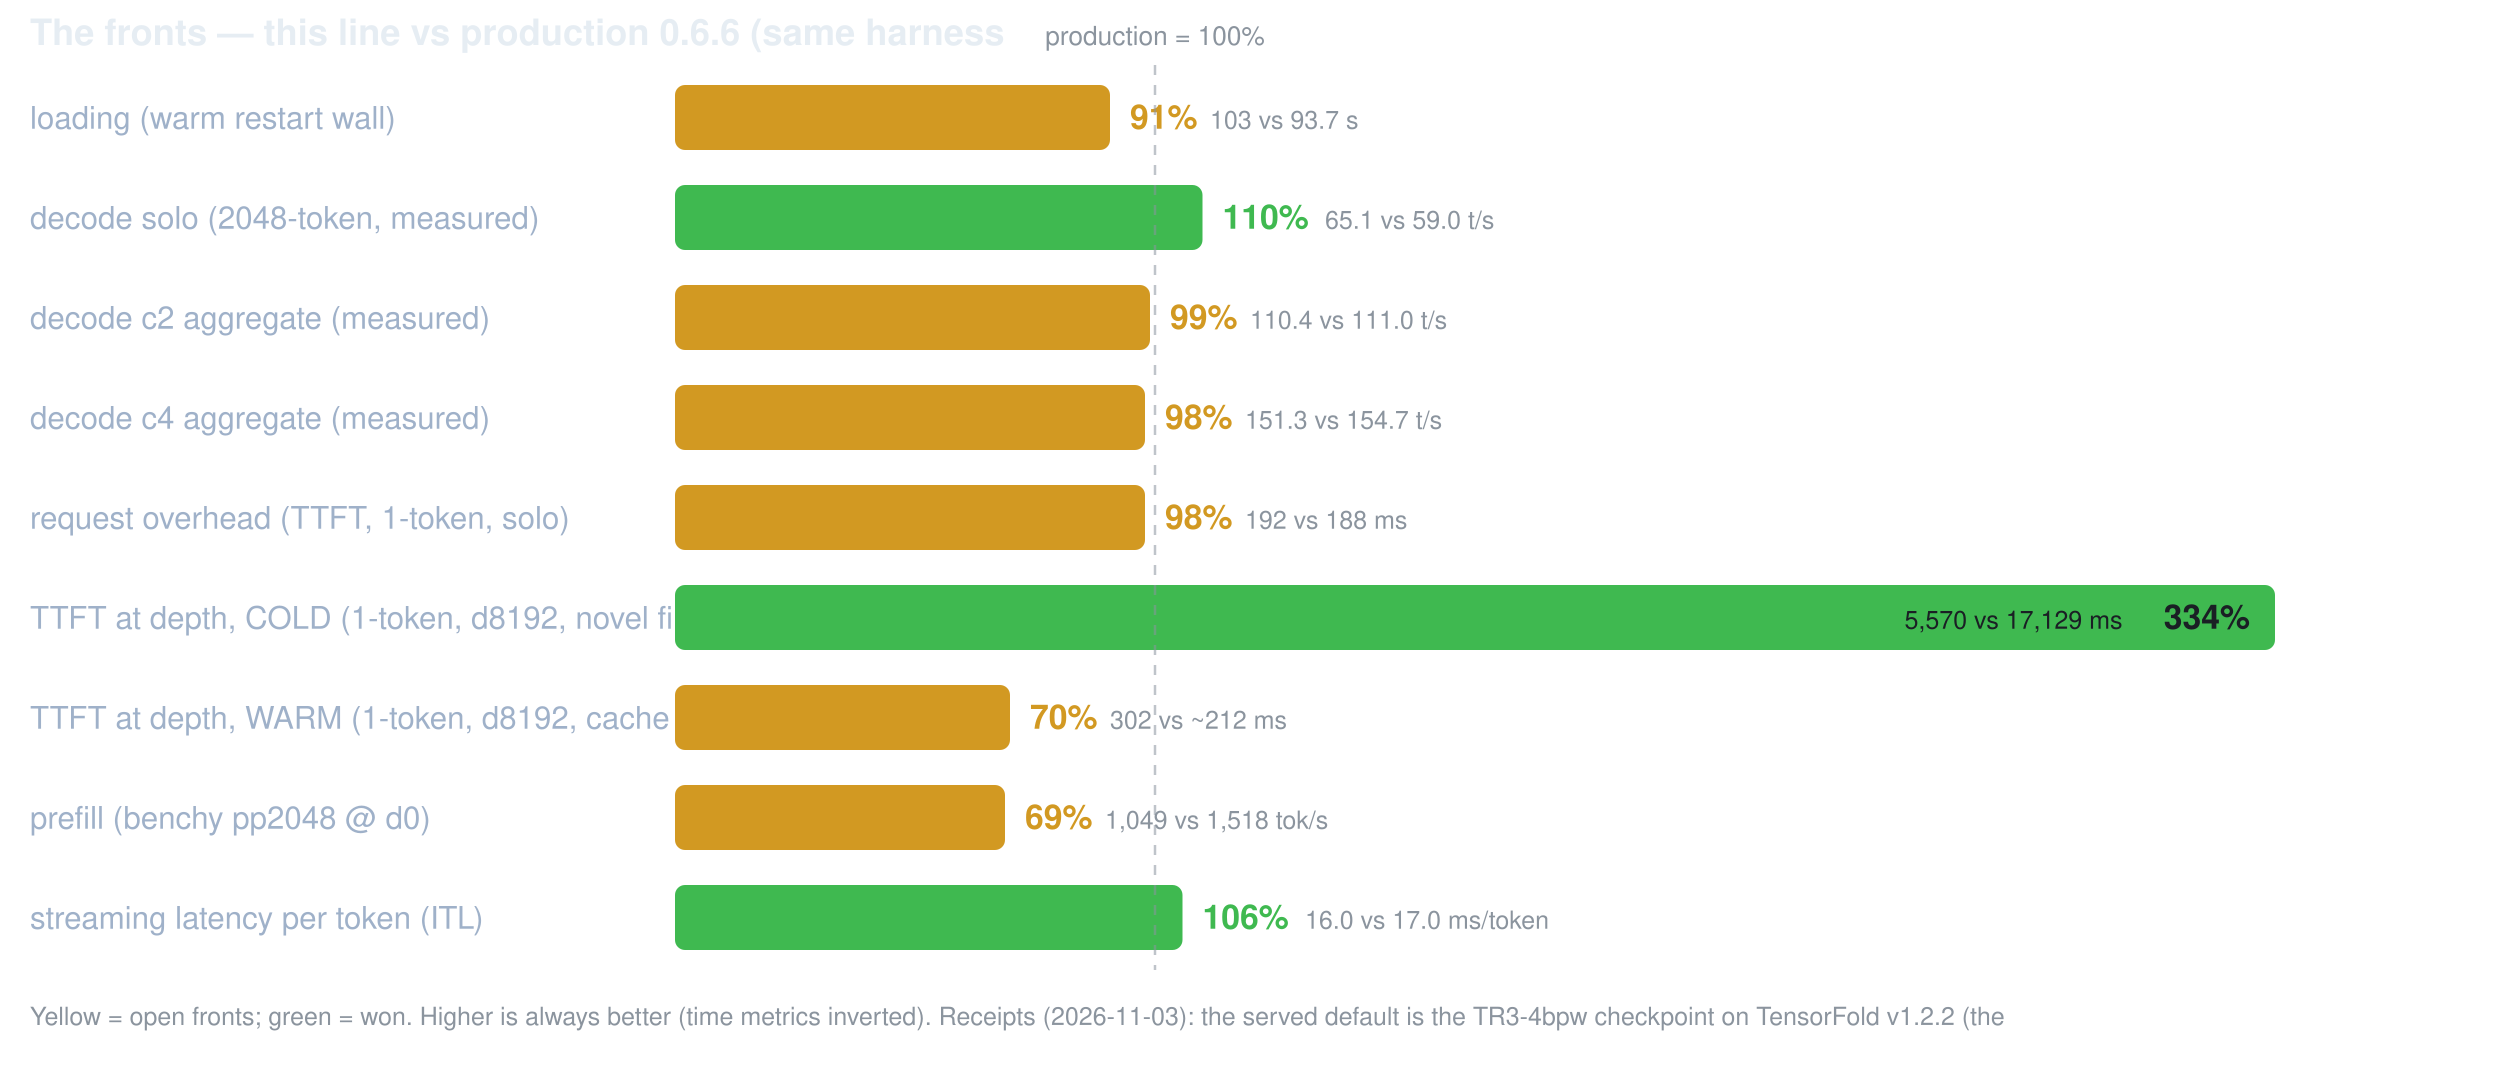
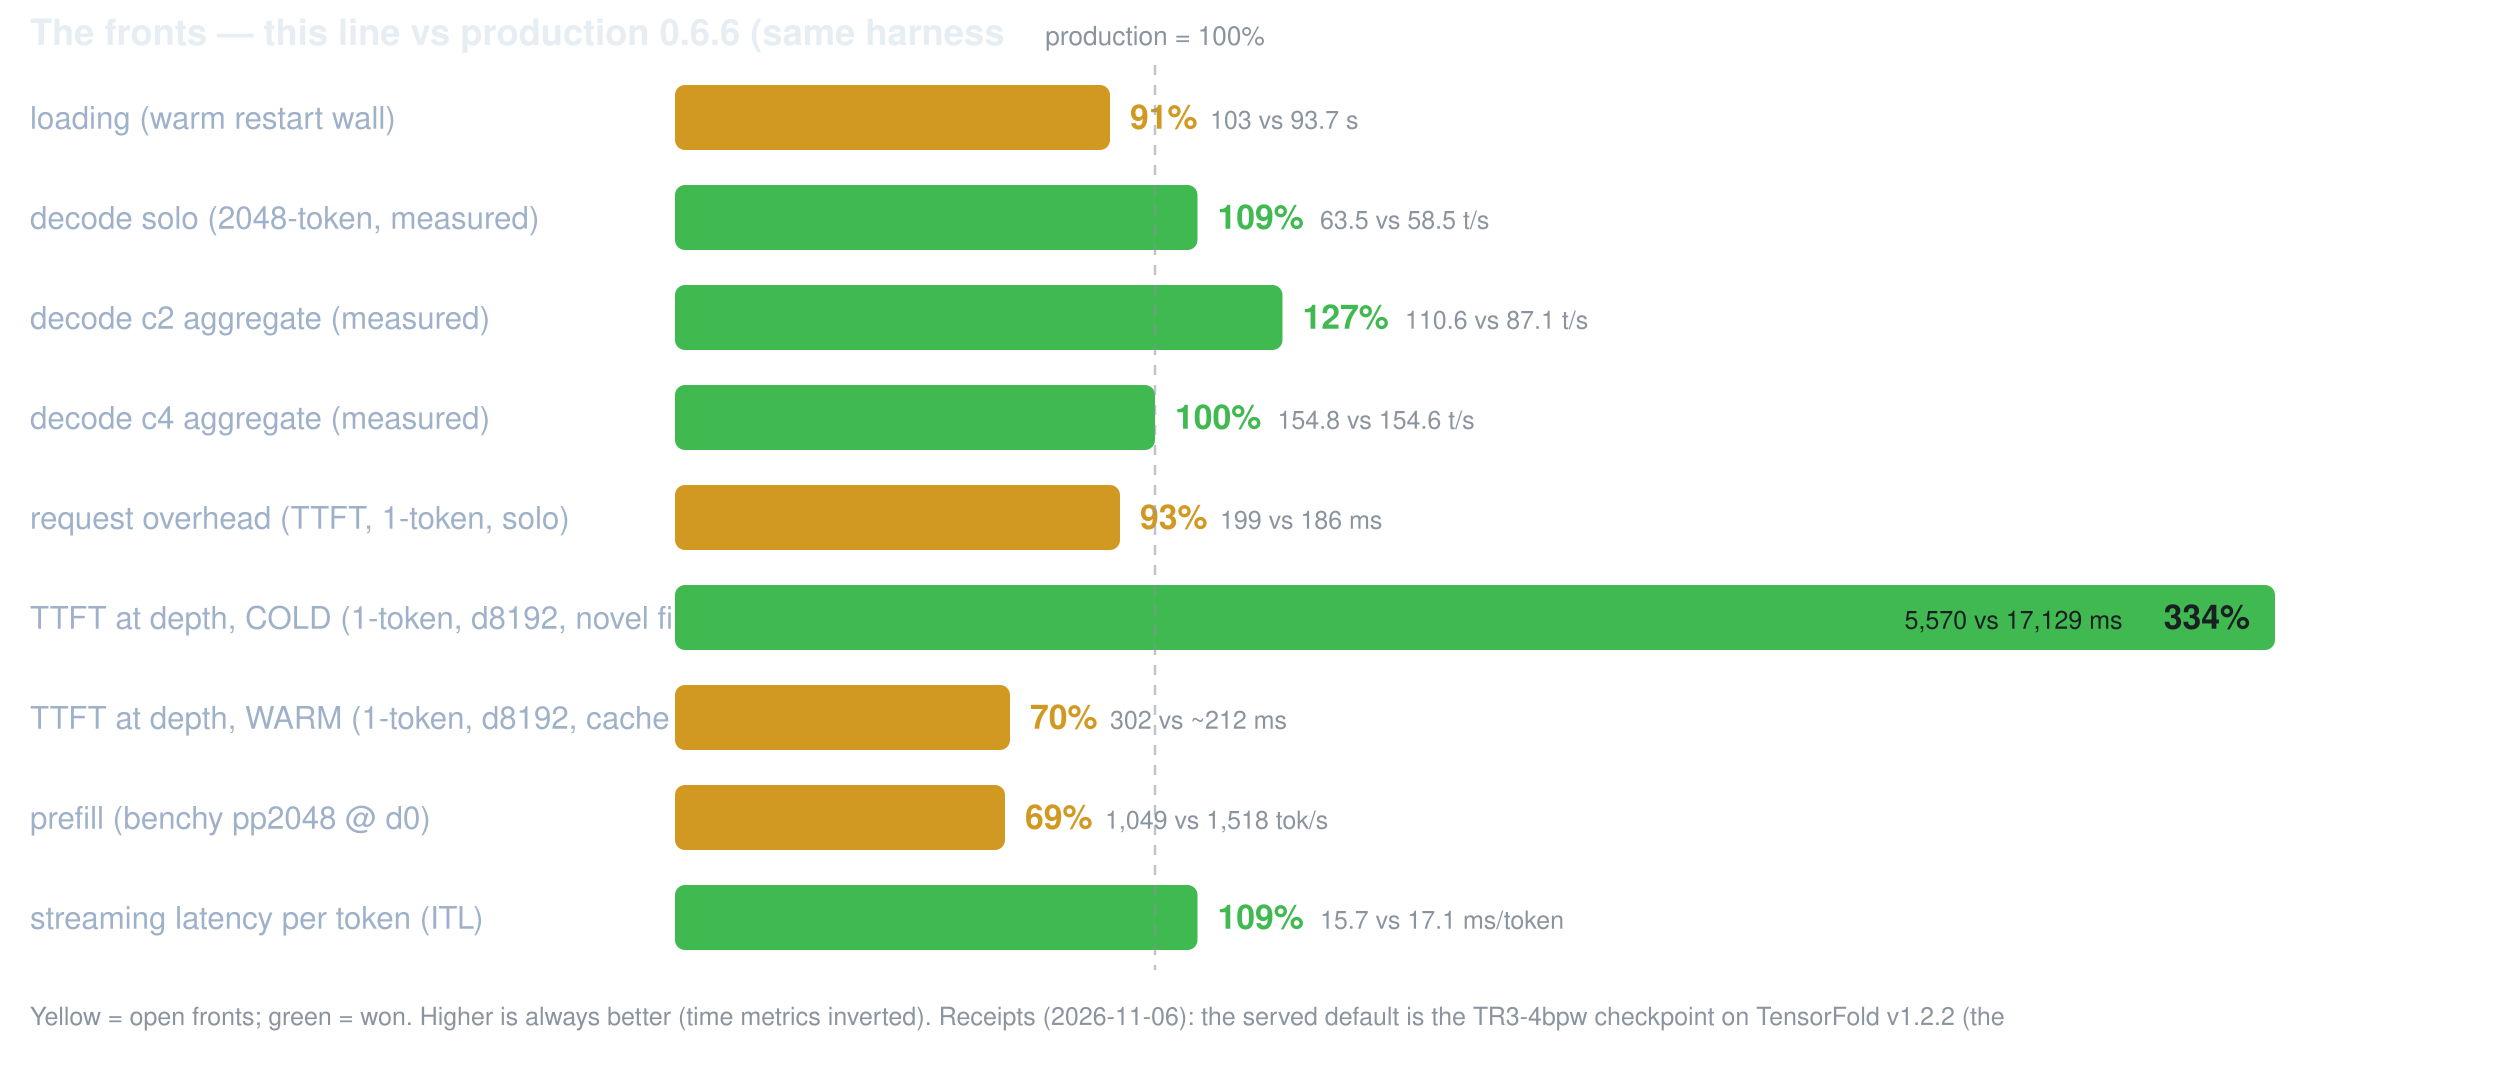
<svg xmlns="http://www.w3.org/2000/svg" viewBox="0 0 1000 430" width="1000" height="430" font-family="ui-sans-serif, -apple-system, 'Segoe UI', Helvetica, Arial, sans-serif">
  <text x="12" y="18" font-size="14.5" font-weight="700" fill="#e6edf3">The fronts — this line vs production 0.6.6 (same harness</text>
  <text x="462" y="18" font-size="10.5" fill="#8b949e" text-anchor="middle">production = 100%</text>
  <g>
    <text x="12" y="51.5" font-size="12.5" fill="#9fb1c9">loading (warm restart wall)</text>
    <rect x="270" y="34" width="174" height="26" rx="4" fill="#d29922" />
    <text x="452" y="51.5" font-size="13.5" font-weight="700" fill="#d29922">91%</text>
    <text x="484" y="51.5" font-size="10" fill="#8b949e">103 vs 93.7 s</text>
    <text x="12" y="91.5" font-size="12.5" fill="#9fb1c9">decode solo (2048-token, measured)</text>
-     <rect x="270" y="74" width="211" height="26" rx="4" fill="#3fb950" />
-     <text x="489" y="91.5" font-size="13.5" font-weight="700" fill="#3fb950">110%</text>
-     <text x="530" y="91.5" font-size="10" fill="#8b949e">65.1 vs 59.0 t/s</text>
+     <rect x="270" y="74" width="209" height="26" rx="4" fill="#3fb950" />
+     <text x="487" y="91.5" font-size="13.5" font-weight="700" fill="#3fb950">109%</text>
+     <text x="528" y="91.5" font-size="10" fill="#8b949e">63.5 vs 58.5 t/s</text>
    <text x="12" y="131.5" font-size="12.5" fill="#9fb1c9">decode c2 aggregate (measured)</text>
-     <rect x="270" y="114" width="190" height="26" rx="4" fill="#d29922" />
-     <text x="468" y="131.5" font-size="13.5" font-weight="700" fill="#d29922">99%</text>
-     <text x="500" y="131.5" font-size="10" fill="#8b949e">110.4 vs 111.0 t/s</text>
+     <rect x="270" y="114" width="243" height="26" rx="4" fill="#3fb950" />
+     <text x="521" y="131.5" font-size="13.5" font-weight="700" fill="#3fb950">127%</text>
+     <text x="562" y="131.5" font-size="10" fill="#8b949e">110.6 vs 87.1 t/s</text>
    <text x="12" y="171.5" font-size="12.5" fill="#9fb1c9">decode c4 aggregate (measured)</text>
-     <rect x="270" y="154" width="188" height="26" rx="4" fill="#d29922" />
-     <text x="466" y="171.5" font-size="13.5" font-weight="700" fill="#d29922">98%</text>
-     <text x="498" y="171.5" font-size="10" fill="#8b949e">151.3 vs 154.7 t/s</text>
+     <rect x="270" y="154" width="192" height="26" rx="4" fill="#3fb950" />
+     <text x="470" y="171.5" font-size="13.5" font-weight="700" fill="#3fb950">100%</text>
+     <text x="511" y="171.5" font-size="10" fill="#8b949e">154.8 vs 154.6 t/s</text>
    <text x="12" y="211.5" font-size="12.5" fill="#9fb1c9">request overhead (TTFT, 1-token, solo)</text>
-     <rect x="270" y="194" width="188" height="26" rx="4" fill="#d29922" />
-     <text x="466" y="211.5" font-size="13.5" font-weight="700" fill="#d29922">98%</text>
-     <text x="498" y="211.5" font-size="10" fill="#8b949e">192 vs 188 ms</text>
+     <rect x="270" y="194" width="178" height="26" rx="4" fill="#d29922" />
+     <text x="456" y="211.5" font-size="13.5" font-weight="700" fill="#d29922">93%</text>
+     <text x="488" y="211.5" font-size="10" fill="#8b949e">199 vs 186 ms</text>
    <text x="12" y="251.5" font-size="12.5" fill="#9fb1c9">TTFT at depth, COLD (1-token, d8192, novel fill)</text>
    <rect x="270" y="234" width="640" height="26" rx="4" fill="#3fb950" />
    <text x="900" y="251.5" font-size="13.5" font-weight="700" fill="#1a1f24" text-anchor="end">334%</text>
    <text x="849" y="251.5" font-size="10" fill="#1a1f24" text-anchor="end">5,570 vs 17,129 ms</text>
    <text x="12" y="291.5" font-size="12.5" fill="#9fb1c9">TTFT at depth, WARM (1-token, d8192, cache hit)</text>
    <rect x="270" y="274" width="134" height="26" rx="4" fill="#d29922" />
    <text x="412" y="291.5" font-size="13.5" font-weight="700" fill="#d29922">70%</text>
    <text x="444" y="291.5" font-size="10" fill="#8b949e">302 vs ~212 ms</text>
    <text x="12" y="331.5" font-size="12.5" fill="#9fb1c9">prefill (benchy pp2048 @ d0)</text>
    <rect x="270" y="314" width="132" height="26" rx="4" fill="#d29922" />
    <text x="410" y="331.5" font-size="13.5" font-weight="700" fill="#d29922">69%</text>
    <text x="442" y="331.5" font-size="10" fill="#8b949e">1,049 vs 1,518 tok/s</text>
    <text x="12" y="371.5" font-size="12.5" fill="#9fb1c9">streaming latency per token (ITL)</text>
-     <rect x="270" y="354" width="203" height="26" rx="4" fill="#3fb950" />
-     <text x="481" y="371.5" font-size="13.5" font-weight="700" fill="#3fb950">106%</text>
-     <text x="522" y="371.5" font-size="10" fill="#8b949e">16.0 vs 17.0 ms/token</text>
+     <rect x="270" y="354" width="209" height="26" rx="4" fill="#3fb950" />
+     <text x="487" y="371.5" font-size="13.5" font-weight="700" fill="#3fb950">109%</text>
+     <text x="528" y="371.5" font-size="10" fill="#8b949e">15.7 vs 17.1 ms/token</text>
  </g>
  <line x1="462" y1="26" x2="462" y2="388" stroke="#8b949e" stroke-opacity="0.55" stroke-dasharray="4 4" />
-   <text x="12" y="410" font-size="10" fill="#8b949e">Yellow = open fronts; green = won. Higher is always better (time metrics inverted). Receipts (2026-11-03): the served default is the TR3-4bpw checkpoint on TensorFold v1.2.2 (the</text>
+   <text x="12" y="410" font-size="10" fill="#8b949e">Yellow = open fronts; green = won. Higher is always better (time metrics inverted). Receipts (2026-11-06): the served default is the TR3-4bpw checkpoint on TensorFold v1.2.2 (the</text>
</svg>
